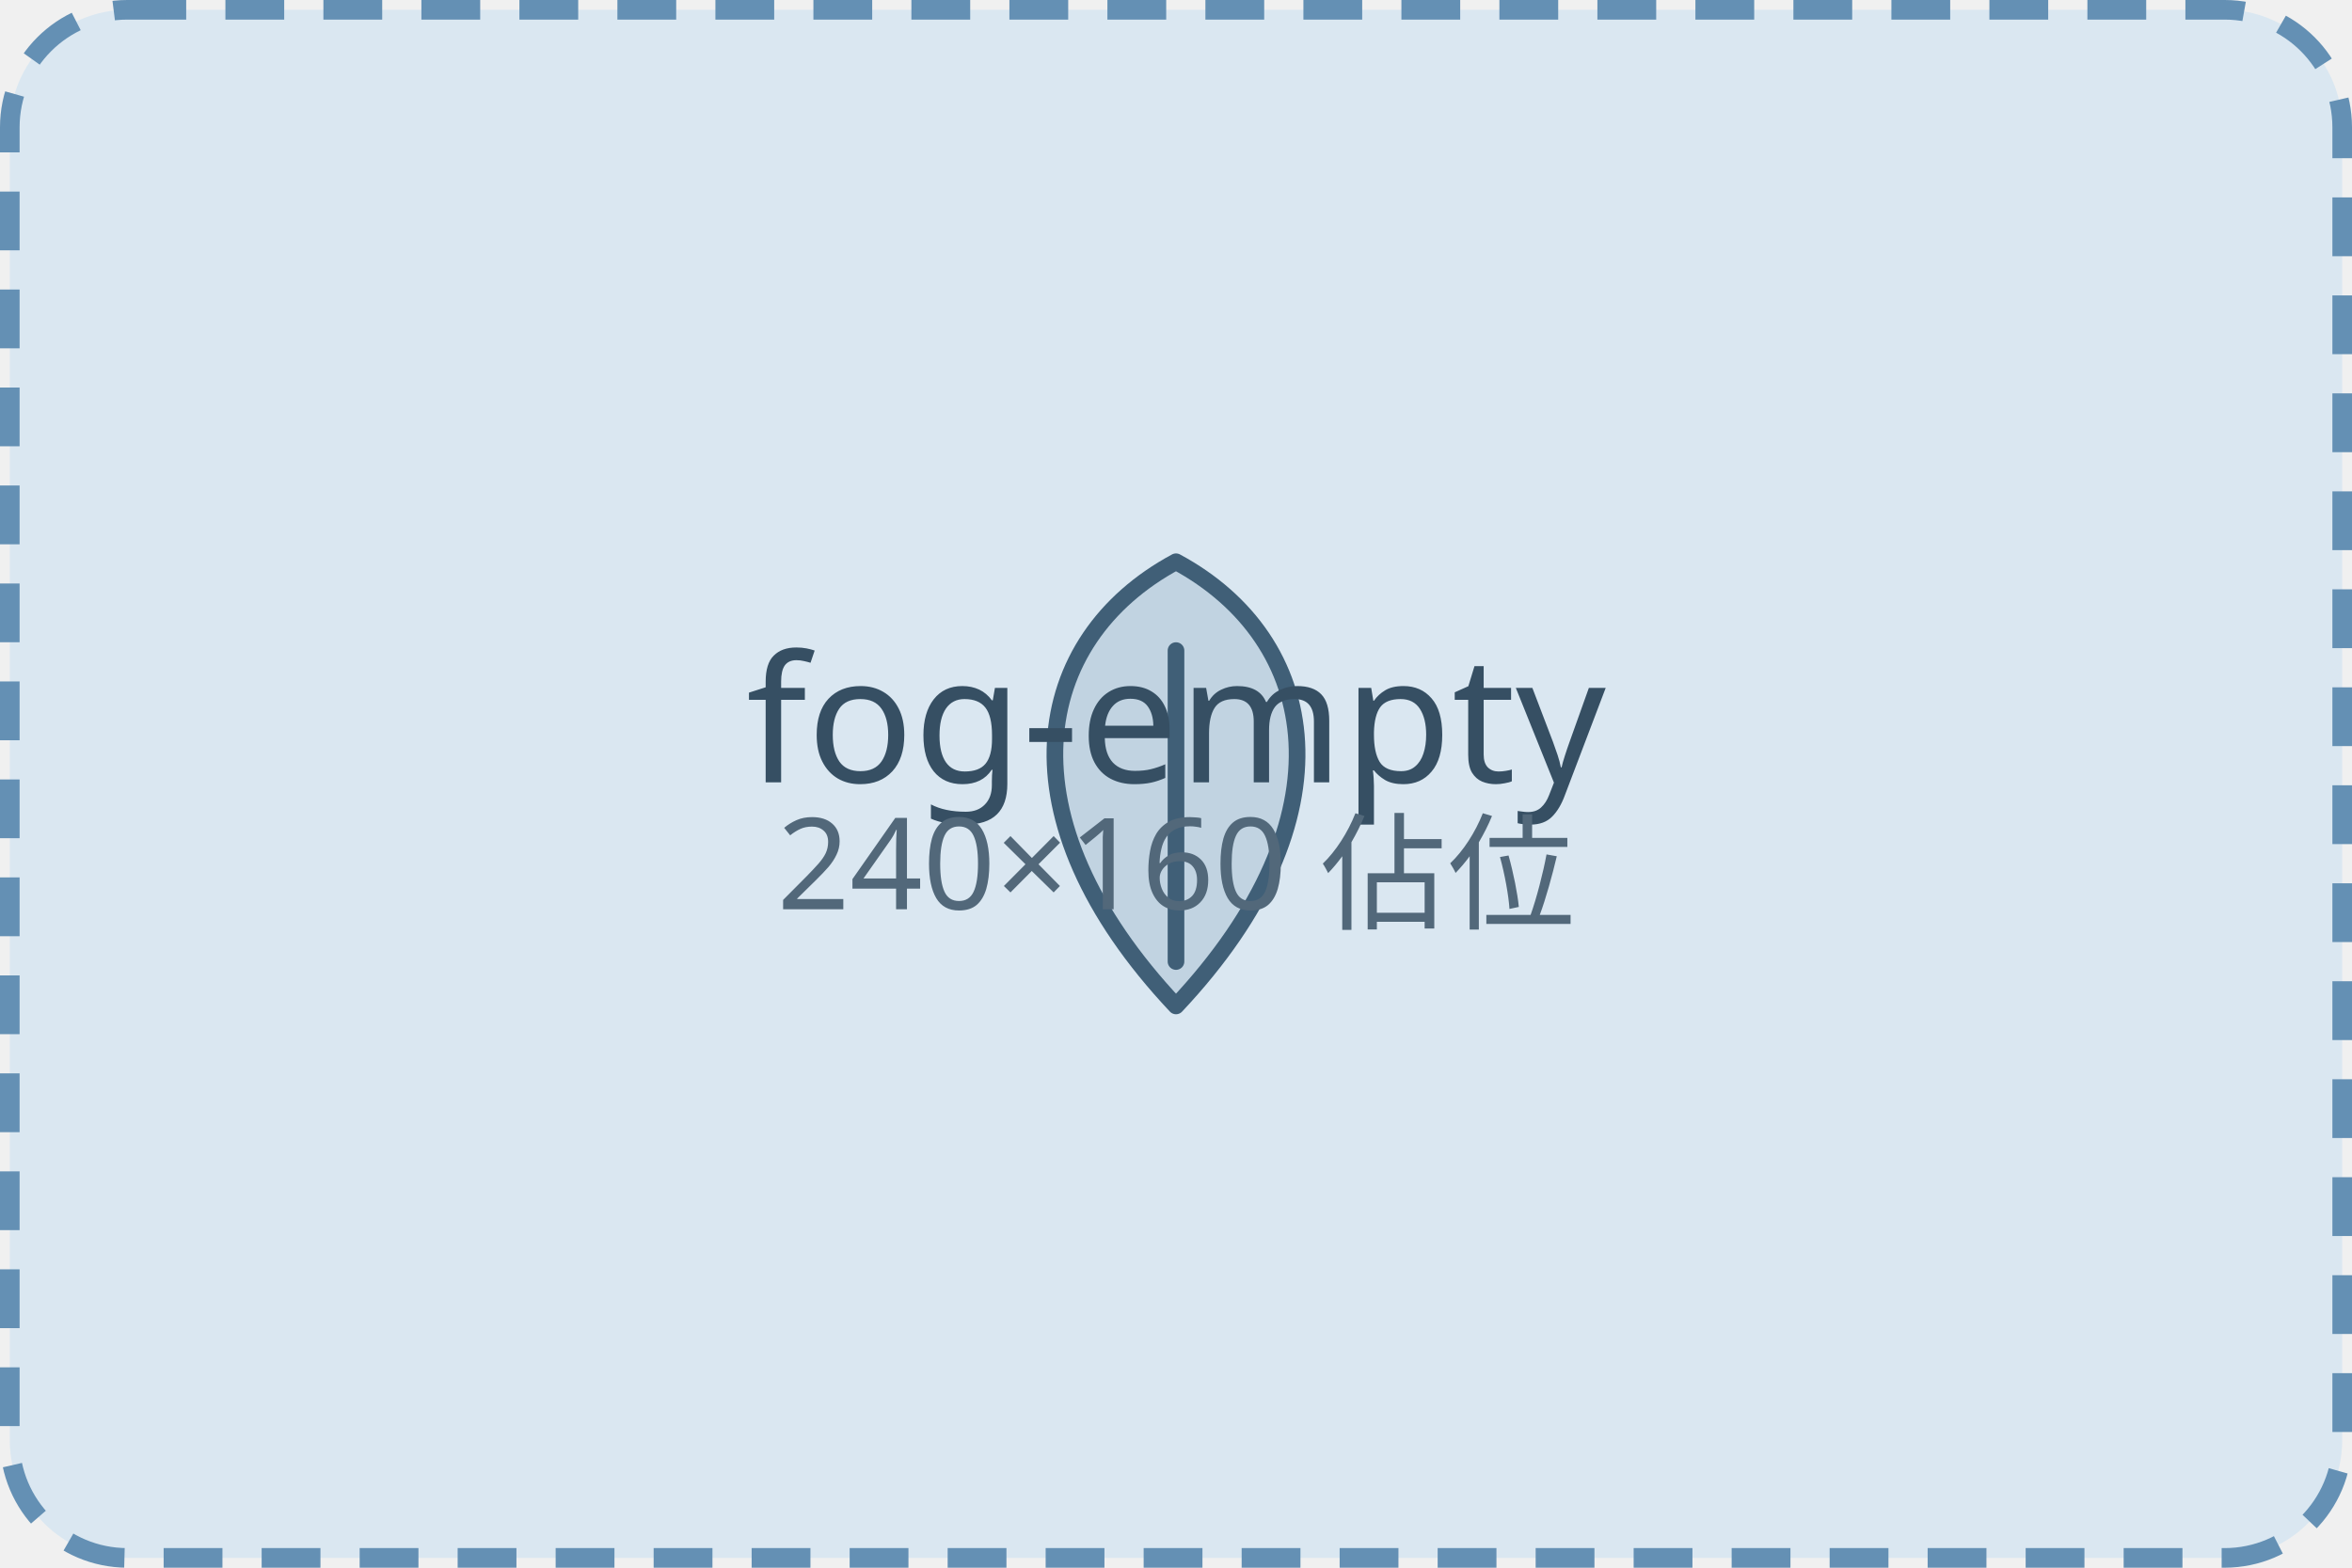
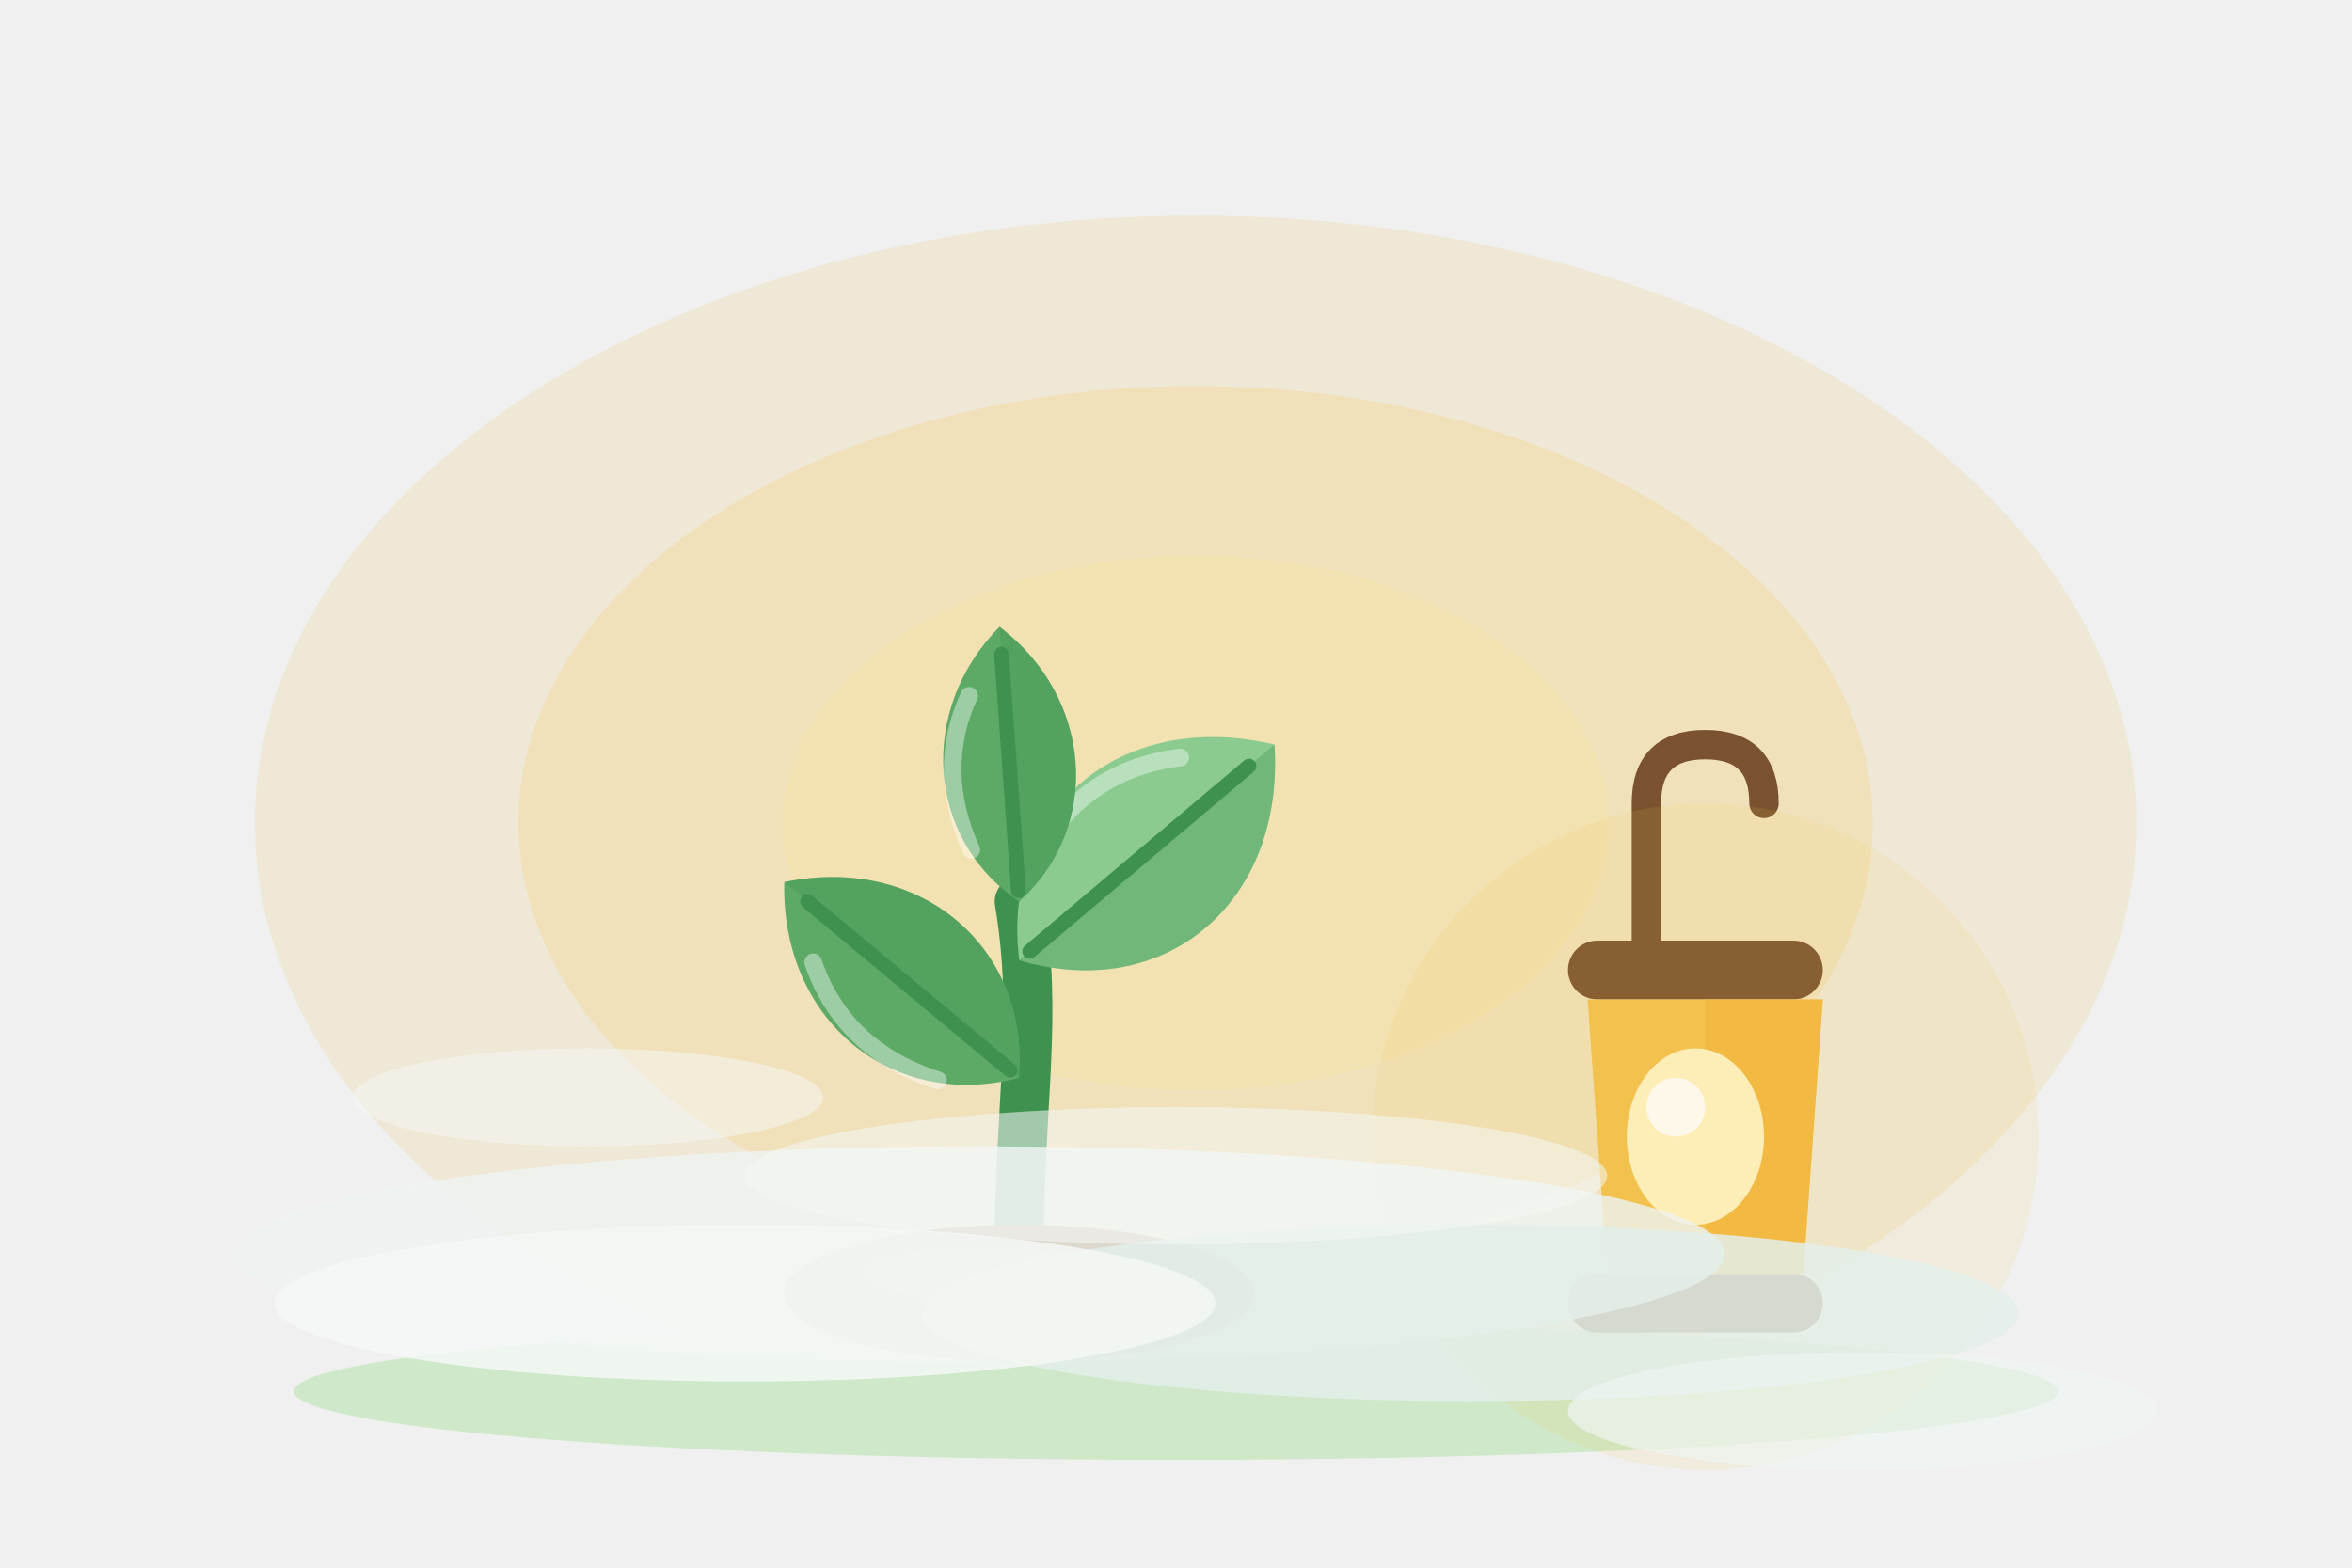
- <svg xmlns="http://www.w3.org/2000/svg" width="240" height="160" viewBox="0 0 240 160">
-   <rect x="1" y="1" width="238" height="158" rx="12" fill="hsl(207 45% 90%)" stroke="hsl(207 35% 55%)" stroke-width="2" stroke-dasharray="6 4" />
-   <g transform="translate(92.8 52.8) scale(0.5666667)" fill="hsl(207 35% 82%)" stroke="hsl(207 30% 36%)" stroke-width="3" stroke-linejoin="round" stroke-linecap="round">
-     <path d="M48 8C74 22 80 54 48 88C16 54 22 22 48 8Z" />
-     <path d="M48 24V80" fill="none" />
+ <svg xmlns="http://www.w3.org/2000/svg" width="240" height="160" viewBox="0 0 240 160" role="img">
+   <ellipse cx="122" cy="84" rx="96" ry="62" fill="#F2C14E" opacity=".16" />
+   <ellipse cx="122" cy="84" rx="69.1" ry="44.6" fill="#F2C14E" opacity=".2" />
+   <ellipse cx="122" cy="84" rx="42.2" ry="27.3" fill="#fbe49a" opacity=".3" />
+   <ellipse cx="120" cy="142" rx="90" ry="7" fill="#CFE8C9" />
+   <path d="M104 128C104 112 106 104 104 92" fill="none" stroke="#3F9150" stroke-width="5" stroke-linecap="round" />
+   <g transform="translate(104 110) rotate(-140.2)">
+     <path d="M0 0C7.8 -11 22.5 -11 31.2 0C22.5 11 7.8 11 0 0Z" fill="#5DAA67" />
+     <path d="M0 0C7.8 11 22.5 11 31.2 0Z" fill="#3F9150" opacity=".35" />
+     <path d="M6.2 -5.5Q15.6 -9.3 23.7 -4.4" fill="none" stroke="#fff" stroke-opacity=".4" stroke-width="1.8" stroke-linecap="round" />
+     <path d="M1.2 0L28.1 0" stroke="#3F9150" stroke-width="1.5" stroke-linecap="round" />
  </g>
-   <text dominant-baseline="middle" x="50%" y="46%" text-anchor="middle" font-family="sans-serif" font-size="18" fill="hsl(207 30% 30%)">fog-empty</text>
-   <text x="50%" y="58%" text-anchor="middle" font-family="sans-serif" font-size="13" fill="hsl(207 20% 40%)">240×160 佔位</text>
+   <g transform="translate(104 98) rotate(-40.2)">
+     <path d="M0 0C8.5 -13 24.5 -13 34.1 0C24.5 13 8.5 13 0 0Z" fill="#8BCB8F" />
+     <path d="M0 0C8.5 13 24.5 13 34.1 0Z" fill="#3F9150" opacity=".35" />
+     <path d="M6.8 -6.5Q17 -11 25.9 -5.2" fill="none" stroke="#fff" stroke-opacity=".4" stroke-width="1.8" stroke-linecap="round" />
+     <path d="M1.4 0L30.7 0" stroke="#3F9150" stroke-width="1.5" stroke-linecap="round" />
+   </g>
+   <g transform="translate(104 92) rotate(-94.1)">
+     <path d="M0 0C7 -9 20.2 -9 28.1 0C20.2 9 7 9 0 0Z" fill="#5DAA67" />
+     <path d="M0 0C7 9 20.2 9 28.1 0Z" fill="#3F9150" opacity=".35" />
+     <path d="M5.6 -4.5Q14 -7.6 21.3 -3.6" fill="none" stroke="#fff" stroke-opacity=".4" stroke-width="1.8" stroke-linecap="round" />
+     <path d="M1.1 0L25.3 0" stroke="#3F9150" stroke-width="1.5" stroke-linecap="round" />
+   </g>
+   <ellipse cx="104" cy="132" rx="24" ry="7" fill="#9A6B3F" />
+   <ellipse cx="100" cy="130" rx="12" ry="2.6" fill="#c99663" opacity=".7" />
+   <path d="M168 98L168 82Q168 76 174 76Q180 76 180 82" fill="none" stroke="#7a5230" stroke-width="3" stroke-linecap="round" />
+   <rect x="160" y="96" width="26" height="6" rx="3" fill="#7a5230" />
+   <rect x="160" y="130" width="26" height="6" rx="3" fill="#7a5230" />
+   <path d="M162 102L186 102L184 130L164 130Z" fill="#F2C14E" />
+   <path d="M174 102L186 102L184 130L174 130Z" fill="#F2B33D" opacity=".7" />
+   <ellipse cx="173" cy="116" rx="7" ry="9" fill="#fff3c4" />
+   <circle cx="171" cy="113" r="3" fill="#fff" />
+   <circle cx="174" cy="116" r="34" fill="#F2C14E" opacity=".12" />
+   <ellipse cx="100" cy="128" rx="76" ry="11" fill="#eef4f1" opacity=".8" />
+   <ellipse cx="150" cy="134" rx="56" ry="9" fill="#e4eeea" opacity=".85" />
+   <ellipse cx="76" cy="133" rx="48" ry="8" fill="#f4f8f6" opacity=".85" />
+   <ellipse cx="120" cy="120" rx="44" ry="7" fill="#f4f8f6" opacity=".55" />
+   <ellipse cx="60" cy="112" rx="24" ry="5" fill="#f4f8f6" opacity=".5" />
+   <ellipse cx="190" cy="144" rx="30" ry="6" fill="#eef4f1" opacity=".7" />
</svg>
